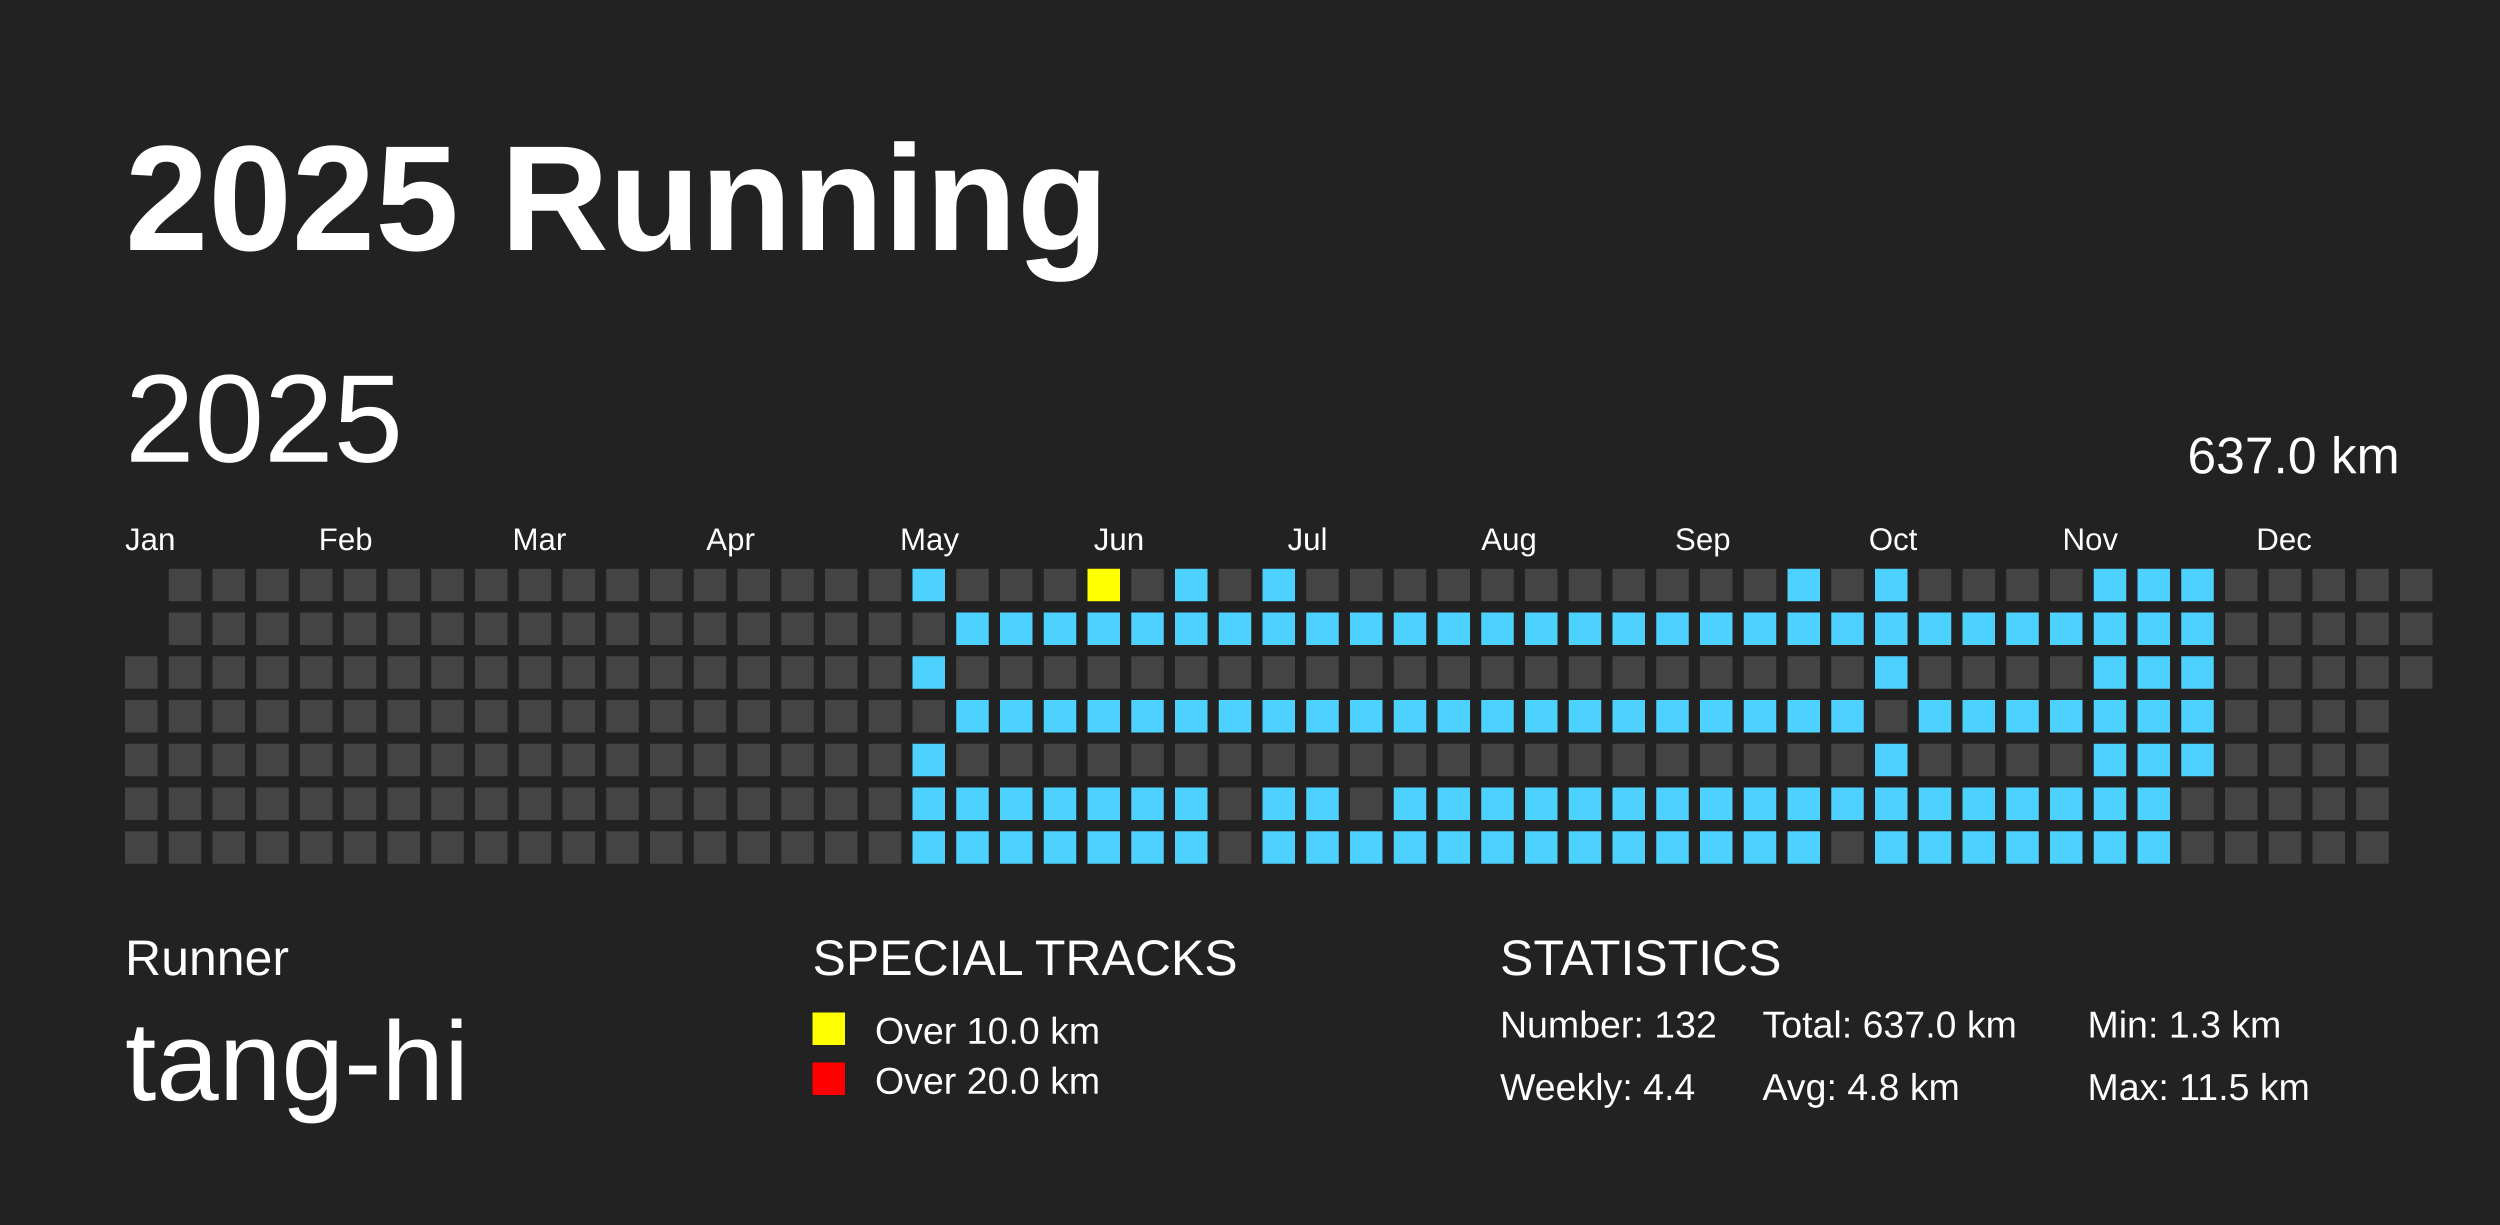
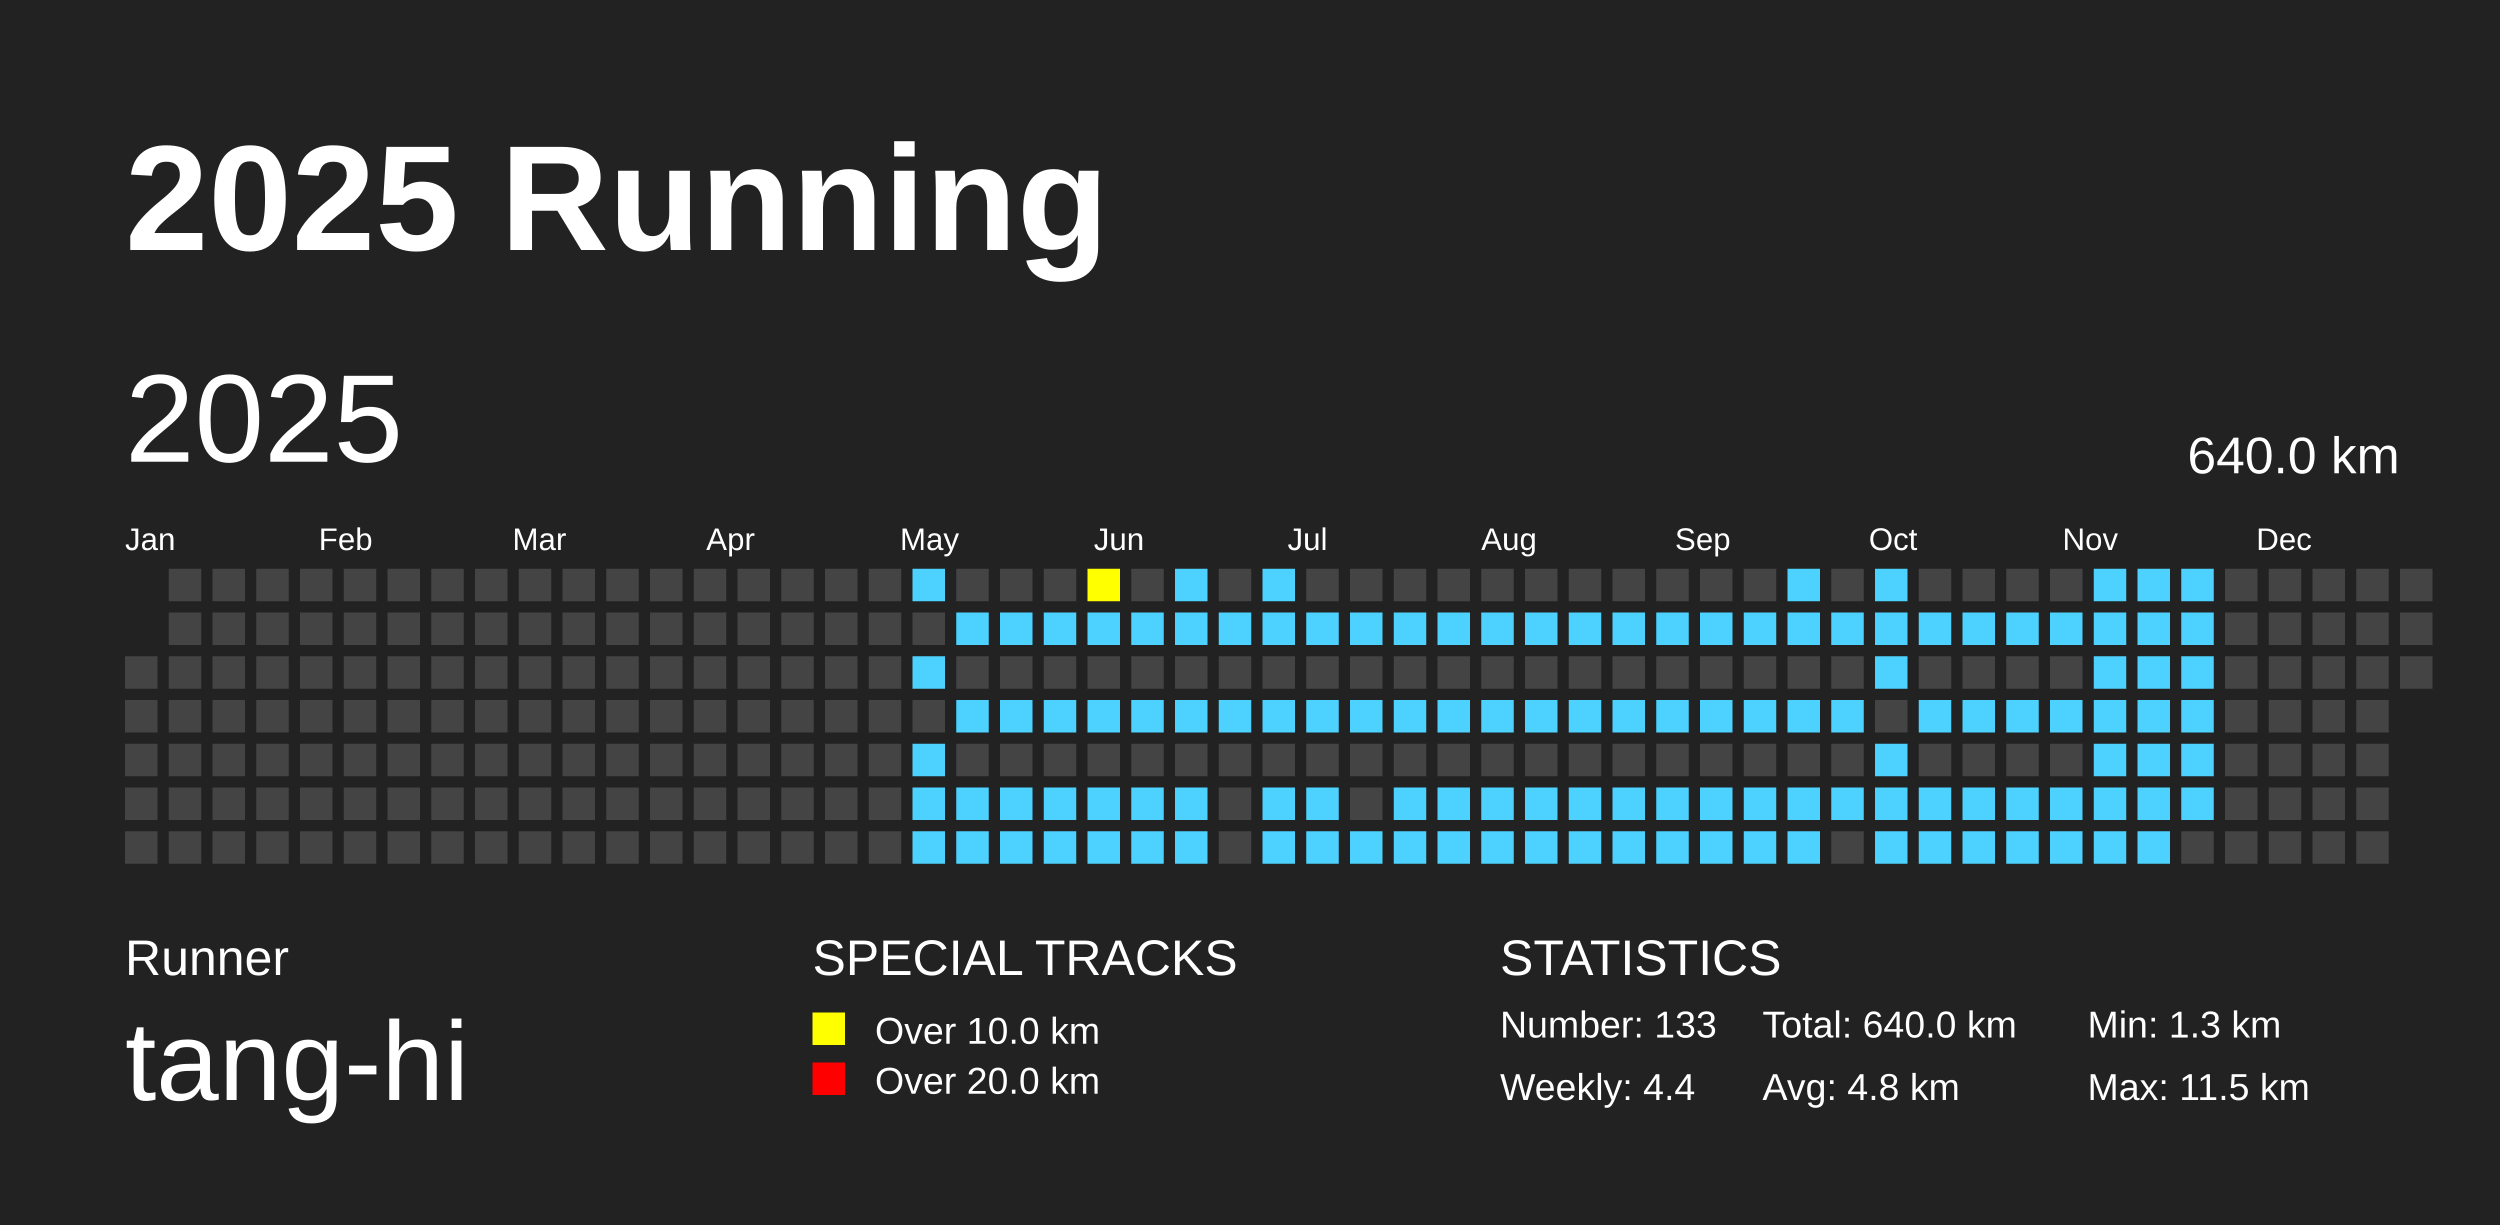
<svg xmlns="http://www.w3.org/2000/svg" baseProfile="full" height="98mm" version="1.1" viewBox="0,0,200,98" width="200mm">
  <defs />
  <rect fill="#222222" height="98" width="200" x="0" y="0" />
  <text fill="#FFFFFF" style="font-size:12px; font-family:Arial; font-weight:bold;" x="10" y="20">2025 Running</text>
  <text fill="#FFFFFF" style="font-size:4px; font-family:Arial" x="10" y="78">Runner</text>
  <text fill="#FFFFFF" style="font-size:9px; font-family:Arial" x="10" y="88">tang-hi</text>
  <text fill="#FFFFFF" style="font-size:4px; font-family:Arial" x="65" y="78">SPECIAL TRACKS</text>
  <rect fill="yellow" height="2.6" width="2.6" x="65" y="81" />
  <text fill="#FFFFFF" style="font-size:3px; font-family:Arial" x="70" y="83.5">Over 10.0 km</text>
  <rect fill="red" height="2.6" width="2.6" x="65" y="85" />
  <text fill="#FFFFFF" style="font-size:3px; font-family:Arial" x="70" y="87.5">Over 20.0 km</text>
  <text fill="#FFFFFF" style="font-size:4px; font-family:Arial" x="120" y="78">STATISTICS</text>
-   <text fill="#FFFFFF" style="font-size:3px; font-family:Arial" x="120" y="83">Number: 132</text>
+   <text fill="#FFFFFF" style="font-size:3px; font-family:Arial" x="120" y="83">Number: 133</text>
  <text fill="#FFFFFF" style="font-size:3px; font-family:Arial" x="120" y="88">Weekly: 4.4</text>
-   <text fill="#FFFFFF" style="font-size:3px; font-family:Arial" x="141" y="83">Total: 637.0 km</text>
+   <text fill="#FFFFFF" style="font-size:3px; font-family:Arial" x="141" y="83">Total: 640.0 km</text>
  <text fill="#FFFFFF" style="font-size:3px; font-family:Arial" x="141" y="88">Avg: 4.8 km</text>
  <text fill="#FFFFFF" style="font-size:3px; font-family:Arial" x="167" y="83">Min: 1.3 km</text>
  <text fill="#FFFFFF" style="font-size:3px; font-family:Arial" x="167" y="88">Max: 11.5 km</text>
  <text dominant-baseline="hanging" fill="#FFFFFF" style="font-size:10.0px; font-family:Arial;" x="10" y="30">2025</text>
-   <text dominant-baseline="hanging" fill="#FFFFFF" style="font-size:4.125px; font-family:Arial;" x="175" y="35">637.0 km</text>
+   <text dominant-baseline="hanging" fill="#FFFFFF" style="font-size:4.125px; font-family:Arial;" x="175" y="35">640.0 km</text>
  <text fill="#FFFFFF" style="font-size:2.5px; font-family:Arial" x="10.0" y="44">Jan</text>
  <text fill="#FFFFFF" style="font-size:2.5px; font-family:Arial" x="25.5" y="44">Feb</text>
  <text fill="#FFFFFF" style="font-size:2.5px; font-family:Arial" x="41.0" y="44">Mar</text>
  <text fill="#FFFFFF" style="font-size:2.5px; font-family:Arial" x="56.5" y="44">Apr</text>
  <text fill="#FFFFFF" style="font-size:2.5px; font-family:Arial" x="72.0" y="44">May</text>
  <text fill="#FFFFFF" style="font-size:2.5px; font-family:Arial" x="87.5" y="44">Jun</text>
  <text fill="#FFFFFF" style="font-size:2.5px; font-family:Arial" x="103.0" y="44">Jul</text>
  <text fill="#FFFFFF" style="font-size:2.5px; font-family:Arial" x="118.5" y="44">Aug</text>
  <text fill="#FFFFFF" style="font-size:2.5px; font-family:Arial" x="134.0" y="44">Sep</text>
  <text fill="#FFFFFF" style="font-size:2.5px; font-family:Arial" x="149.5" y="44">Oct</text>
  <text fill="#FFFFFF" style="font-size:2.5px; font-family:Arial" x="165.0" y="44">Nov</text>
  <text fill="#FFFFFF" style="font-size:2.5px; font-family:Arial" x="180.5" y="44">Dec</text>
  <rect fill="#444444" height="2.6" width="2.6" x="10.0" y="52.5" />
  <rect fill="#444444" height="2.6" width="2.6" x="10.0" y="56.0" />
  <rect fill="#444444" height="2.6" width="2.6" x="10.0" y="59.5" />
  <rect fill="#444444" height="2.6" width="2.6" x="10.0" y="63.0" />
  <rect fill="#444444" height="2.6" width="2.6" x="10.0" y="66.5" />
  <rect fill="#444444" height="2.6" width="2.6" x="13.5" y="45.5" />
  <rect fill="#444444" height="2.6" width="2.6" x="13.5" y="49.0" />
  <rect fill="#444444" height="2.6" width="2.6" x="13.5" y="52.5" />
  <rect fill="#444444" height="2.6" width="2.6" x="13.5" y="56.0" />
  <rect fill="#444444" height="2.6" width="2.6" x="13.5" y="59.5" />
  <rect fill="#444444" height="2.6" width="2.6" x="13.5" y="63.0" />
  <rect fill="#444444" height="2.6" width="2.6" x="13.5" y="66.5" />
  <rect fill="#444444" height="2.6" width="2.6" x="17.0" y="45.5" />
  <rect fill="#444444" height="2.6" width="2.6" x="17.0" y="49.0" />
  <rect fill="#444444" height="2.6" width="2.6" x="17.0" y="52.5" />
  <rect fill="#444444" height="2.6" width="2.6" x="17.0" y="56.0" />
  <rect fill="#444444" height="2.6" width="2.6" x="17.0" y="59.5" />
  <rect fill="#444444" height="2.6" width="2.6" x="17.0" y="63.0" />
  <rect fill="#444444" height="2.6" width="2.6" x="17.0" y="66.5" />
  <rect fill="#444444" height="2.6" width="2.6" x="20.5" y="45.5" />
  <rect fill="#444444" height="2.6" width="2.6" x="20.5" y="49.0" />
  <rect fill="#444444" height="2.6" width="2.6" x="20.5" y="52.5" />
  <rect fill="#444444" height="2.6" width="2.6" x="20.5" y="56.0" />
  <rect fill="#444444" height="2.6" width="2.6" x="20.5" y="59.5" />
  <rect fill="#444444" height="2.6" width="2.6" x="20.5" y="63.0" />
  <rect fill="#444444" height="2.6" width="2.6" x="20.5" y="66.5" />
  <rect fill="#444444" height="2.6" width="2.6" x="24.0" y="45.5" />
  <rect fill="#444444" height="2.6" width="2.6" x="24.0" y="49.0" />
  <rect fill="#444444" height="2.6" width="2.6" x="24.0" y="52.5" />
  <rect fill="#444444" height="2.6" width="2.6" x="24.0" y="56.0" />
  <rect fill="#444444" height="2.6" width="2.6" x="24.0" y="59.5" />
  <rect fill="#444444" height="2.6" width="2.6" x="24.0" y="63.0" />
  <rect fill="#444444" height="2.6" width="2.6" x="24.0" y="66.5" />
  <rect fill="#444444" height="2.6" width="2.6" x="27.5" y="45.5" />
  <rect fill="#444444" height="2.6" width="2.6" x="27.5" y="49.0" />
  <rect fill="#444444" height="2.6" width="2.6" x="27.5" y="52.5" />
  <rect fill="#444444" height="2.6" width="2.6" x="27.5" y="56.0" />
  <rect fill="#444444" height="2.6" width="2.6" x="27.5" y="59.5" />
  <rect fill="#444444" height="2.6" width="2.6" x="27.5" y="63.0" />
  <rect fill="#444444" height="2.6" width="2.6" x="27.5" y="66.5" />
  <rect fill="#444444" height="2.6" width="2.6" x="31.0" y="45.5" />
  <rect fill="#444444" height="2.6" width="2.6" x="31.0" y="49.0" />
  <rect fill="#444444" height="2.6" width="2.6" x="31.0" y="52.5" />
  <rect fill="#444444" height="2.6" width="2.6" x="31.0" y="56.0" />
  <rect fill="#444444" height="2.6" width="2.6" x="31.0" y="59.5" />
  <rect fill="#444444" height="2.6" width="2.6" x="31.0" y="63.0" />
  <rect fill="#444444" height="2.6" width="2.6" x="31.0" y="66.5" />
  <rect fill="#444444" height="2.6" width="2.6" x="34.5" y="45.5" />
  <rect fill="#444444" height="2.6" width="2.6" x="34.5" y="49.0" />
  <rect fill="#444444" height="2.6" width="2.6" x="34.5" y="52.5" />
  <rect fill="#444444" height="2.6" width="2.6" x="34.5" y="56.0" />
  <rect fill="#444444" height="2.6" width="2.6" x="34.5" y="59.5" />
  <rect fill="#444444" height="2.6" width="2.6" x="34.5" y="63.0" />
  <rect fill="#444444" height="2.6" width="2.6" x="34.5" y="66.5" />
  <rect fill="#444444" height="2.6" width="2.6" x="38.0" y="45.5" />
  <rect fill="#444444" height="2.6" width="2.6" x="38.0" y="49.0" />
  <rect fill="#444444" height="2.6" width="2.6" x="38.0" y="52.5" />
  <rect fill="#444444" height="2.6" width="2.6" x="38.0" y="56.0" />
  <rect fill="#444444" height="2.6" width="2.6" x="38.0" y="59.5" />
  <rect fill="#444444" height="2.6" width="2.6" x="38.0" y="63.0" />
  <rect fill="#444444" height="2.6" width="2.6" x="38.0" y="66.5" />
  <rect fill="#444444" height="2.6" width="2.6" x="41.5" y="45.5" />
  <rect fill="#444444" height="2.6" width="2.6" x="41.5" y="49.0" />
  <rect fill="#444444" height="2.6" width="2.6" x="41.5" y="52.5" />
  <rect fill="#444444" height="2.6" width="2.6" x="41.5" y="56.0" />
  <rect fill="#444444" height="2.6" width="2.6" x="41.5" y="59.5" />
  <rect fill="#444444" height="2.6" width="2.6" x="41.5" y="63.0" />
  <rect fill="#444444" height="2.6" width="2.6" x="41.5" y="66.5" />
  <rect fill="#444444" height="2.6" width="2.6" x="45.0" y="45.5" />
  <rect fill="#444444" height="2.6" width="2.6" x="45.0" y="49.0" />
  <rect fill="#444444" height="2.6" width="2.6" x="45.0" y="52.5" />
  <rect fill="#444444" height="2.6" width="2.6" x="45.0" y="56.0" />
  <rect fill="#444444" height="2.6" width="2.6" x="45.0" y="59.5" />
  <rect fill="#444444" height="2.6" width="2.6" x="45.0" y="63.0" />
  <rect fill="#444444" height="2.6" width="2.6" x="45.0" y="66.5" />
  <rect fill="#444444" height="2.6" width="2.6" x="48.5" y="45.5" />
  <rect fill="#444444" height="2.6" width="2.6" x="48.5" y="49.0" />
  <rect fill="#444444" height="2.6" width="2.6" x="48.5" y="52.5" />
  <rect fill="#444444" height="2.6" width="2.6" x="48.5" y="56.0" />
  <rect fill="#444444" height="2.6" width="2.6" x="48.5" y="59.5" />
  <rect fill="#444444" height="2.6" width="2.6" x="48.5" y="63.0" />
  <rect fill="#444444" height="2.6" width="2.6" x="48.5" y="66.5" />
  <rect fill="#444444" height="2.6" width="2.6" x="52.0" y="45.5" />
  <rect fill="#444444" height="2.6" width="2.6" x="52.0" y="49.0" />
  <rect fill="#444444" height="2.6" width="2.6" x="52.0" y="52.5" />
  <rect fill="#444444" height="2.6" width="2.6" x="52.0" y="56.0" />
  <rect fill="#444444" height="2.6" width="2.6" x="52.0" y="59.5" />
  <rect fill="#444444" height="2.6" width="2.6" x="52.0" y="63.0" />
  <rect fill="#444444" height="2.6" width="2.6" x="52.0" y="66.5" />
  <rect fill="#444444" height="2.6" width="2.6" x="55.5" y="45.5" />
  <rect fill="#444444" height="2.6" width="2.6" x="55.5" y="49.0" />
  <rect fill="#444444" height="2.6" width="2.6" x="55.5" y="52.5" />
  <rect fill="#444444" height="2.6" width="2.6" x="55.5" y="56.0" />
  <rect fill="#444444" height="2.6" width="2.6" x="55.5" y="59.5" />
  <rect fill="#444444" height="2.6" width="2.6" x="55.5" y="63.0" />
  <rect fill="#444444" height="2.6" width="2.6" x="55.5" y="66.5" />
  <rect fill="#444444" height="2.6" width="2.6" x="59.0" y="45.5" />
  <rect fill="#444444" height="2.6" width="2.6" x="59.0" y="49.0" />
  <rect fill="#444444" height="2.6" width="2.6" x="59.0" y="52.5" />
  <rect fill="#444444" height="2.6" width="2.6" x="59.0" y="56.0" />
  <rect fill="#444444" height="2.6" width="2.6" x="59.0" y="59.5" />
  <rect fill="#444444" height="2.6" width="2.6" x="59.0" y="63.0" />
  <rect fill="#444444" height="2.6" width="2.6" x="59.0" y="66.5" />
  <rect fill="#444444" height="2.6" width="2.6" x="62.5" y="45.5" />
  <rect fill="#444444" height="2.6" width="2.6" x="62.5" y="49.0" />
  <rect fill="#444444" height="2.6" width="2.6" x="62.5" y="52.5" />
  <rect fill="#444444" height="2.6" width="2.6" x="62.5" y="56.0" />
  <rect fill="#444444" height="2.6" width="2.6" x="62.5" y="59.5" />
  <rect fill="#444444" height="2.6" width="2.6" x="62.5" y="63.0" />
  <rect fill="#444444" height="2.6" width="2.6" x="62.5" y="66.5" />
  <rect fill="#444444" height="2.6" width="2.6" x="66.0" y="45.5" />
  <rect fill="#444444" height="2.6" width="2.6" x="66.0" y="49.0" />
  <rect fill="#444444" height="2.6" width="2.6" x="66.0" y="52.5" />
  <rect fill="#444444" height="2.6" width="2.6" x="66.0" y="56.0" />
  <rect fill="#444444" height="2.6" width="2.6" x="66.0" y="59.5" />
  <rect fill="#444444" height="2.6" width="2.6" x="66.0" y="63.0" />
  <rect fill="#444444" height="2.6" width="2.6" x="66.0" y="66.5" />
  <rect fill="#444444" height="2.6" width="2.6" x="69.5" y="45.5" />
  <rect fill="#444444" height="2.6" width="2.6" x="69.5" y="49.0" />
  <rect fill="#444444" height="2.6" width="2.6" x="69.5" y="52.5" />
  <rect fill="#444444" height="2.6" width="2.6" x="69.5" y="56.0" />
  <rect fill="#444444" height="2.6" width="2.6" x="69.5" y="59.5" />
  <rect fill="#444444" height="2.6" width="2.6" x="69.5" y="63.0" />
  <rect fill="#444444" height="2.6" width="2.6" x="69.5" y="66.5" />
  <rect fill="#4DD2FF" height="2.6" width="2.6" x="73.0" y="45.5" />
  <rect fill="#444444" height="2.6" width="2.6" x="73.0" y="49.0" />
  <rect fill="#4DD2FF" height="2.6" width="2.6" x="73.0" y="52.5" />
  <rect fill="#444444" height="2.6" width="2.6" x="73.0" y="56.0" />
  <rect fill="#4DD2FF" height="2.6" width="2.6" x="73.0" y="59.5" />
  <rect fill="#4DD2FF" height="2.6" width="2.6" x="73.0" y="63.0" />
  <rect fill="#4DD2FF" height="2.6" width="2.6" x="73.0" y="66.5" />
  <rect fill="#444444" height="2.6" width="2.6" x="76.5" y="45.5" />
  <rect fill="#4DD2FF" height="2.6" width="2.6" x="76.5" y="49.0" />
  <rect fill="#444444" height="2.6" width="2.6" x="76.5" y="52.5" />
  <rect fill="#4DD2FF" height="2.6" width="2.6" x="76.5" y="56.0" />
  <rect fill="#444444" height="2.6" width="2.6" x="76.5" y="59.5" />
  <rect fill="#4DD2FF" height="2.6" width="2.6" x="76.5" y="63.0" />
  <rect fill="#4DD2FF" height="2.6" width="2.6" x="76.5" y="66.5" />
  <rect fill="#444444" height="2.6" width="2.6" x="80.0" y="45.5" />
  <rect fill="#4DD2FF" height="2.6" width="2.6" x="80.0" y="49.0" />
  <rect fill="#444444" height="2.6" width="2.6" x="80.0" y="52.5" />
  <rect fill="#4DD2FF" height="2.6" width="2.6" x="80.0" y="56.0" />
  <rect fill="#444444" height="2.6" width="2.6" x="80.0" y="59.5" />
  <rect fill="#4DD2FF" height="2.6" width="2.6" x="80.0" y="63.0" />
  <rect fill="#4DD2FF" height="2.6" width="2.6" x="80.0" y="66.5" />
  <rect fill="#444444" height="2.6" width="2.6" x="83.5" y="45.5" />
  <rect fill="#4DD2FF" height="2.6" width="2.6" x="83.5" y="49.0" />
  <rect fill="#444444" height="2.6" width="2.6" x="83.5" y="52.5" />
  <rect fill="#4DD2FF" height="2.6" width="2.6" x="83.5" y="56.0" />
  <rect fill="#444444" height="2.6" width="2.6" x="83.5" y="59.5" />
  <rect fill="#4DD2FF" height="2.6" width="2.6" x="83.5" y="63.0" />
  <rect fill="#4DD2FF" height="2.6" width="2.6" x="83.5" y="66.5" />
  <rect fill="yellow" height="2.6" width="2.6" x="87.0" y="45.5" />
  <rect fill="#4DD2FF" height="2.6" width="2.6" x="87.0" y="49.0" />
  <rect fill="#444444" height="2.6" width="2.6" x="87.0" y="52.5" />
  <rect fill="#4DD2FF" height="2.6" width="2.6" x="87.0" y="56.0" />
  <rect fill="#444444" height="2.6" width="2.6" x="87.0" y="59.5" />
  <rect fill="#4DD2FF" height="2.6" width="2.6" x="87.0" y="63.0" />
  <rect fill="#4DD2FF" height="2.6" width="2.6" x="87.0" y="66.5" />
  <rect fill="#444444" height="2.6" width="2.6" x="90.5" y="45.5" />
  <rect fill="#4DD2FF" height="2.6" width="2.6" x="90.5" y="49.0" />
  <rect fill="#444444" height="2.6" width="2.6" x="90.5" y="52.5" />
  <rect fill="#4DD2FF" height="2.6" width="2.6" x="90.5" y="56.0" />
  <rect fill="#444444" height="2.6" width="2.6" x="90.5" y="59.5" />
  <rect fill="#4DD2FF" height="2.6" width="2.6" x="90.5" y="63.0" />
  <rect fill="#4DD2FF" height="2.6" width="2.6" x="90.5" y="66.5" />
  <rect fill="#4DD2FF" height="2.6" width="2.6" x="94.0" y="45.5" />
  <rect fill="#4DD2FF" height="2.6" width="2.6" x="94.0" y="49.0" />
  <rect fill="#444444" height="2.6" width="2.6" x="94.0" y="52.5" />
  <rect fill="#4DD2FF" height="2.6" width="2.6" x="94.0" y="56.0" />
  <rect fill="#444444" height="2.6" width="2.6" x="94.0" y="59.5" />
  <rect fill="#4DD2FF" height="2.6" width="2.6" x="94.0" y="63.0" />
  <rect fill="#4DD2FF" height="2.6" width="2.6" x="94.0" y="66.5" />
  <rect fill="#444444" height="2.6" width="2.6" x="97.5" y="45.5" />
  <rect fill="#4DD2FF" height="2.6" width="2.6" x="97.5" y="49.0" />
  <rect fill="#444444" height="2.6" width="2.6" x="97.5" y="52.5" />
  <rect fill="#4DD2FF" height="2.6" width="2.6" x="97.5" y="56.0" />
  <rect fill="#444444" height="2.6" width="2.6" x="97.5" y="59.5" />
  <rect fill="#444444" height="2.6" width="2.6" x="97.5" y="63.0" />
  <rect fill="#444444" height="2.6" width="2.6" x="97.5" y="66.5" />
  <rect fill="#4DD2FF" height="2.6" width="2.6" x="101.0" y="45.5" />
  <rect fill="#4DD2FF" height="2.6" width="2.6" x="101.0" y="49.0" />
  <rect fill="#444444" height="2.6" width="2.6" x="101.0" y="52.5" />
  <rect fill="#4DD2FF" height="2.6" width="2.6" x="101.0" y="56.0" />
  <rect fill="#444444" height="2.6" width="2.6" x="101.0" y="59.5" />
  <rect fill="#4DD2FF" height="2.6" width="2.6" x="101.0" y="63.0" />
  <rect fill="#4DD2FF" height="2.6" width="2.6" x="101.0" y="66.5" />
  <rect fill="#444444" height="2.6" width="2.6" x="104.5" y="45.5" />
  <rect fill="#4DD2FF" height="2.6" width="2.6" x="104.5" y="49.0" />
  <rect fill="#444444" height="2.6" width="2.6" x="104.5" y="52.5" />
  <rect fill="#4DD2FF" height="2.6" width="2.6" x="104.5" y="56.0" />
  <rect fill="#444444" height="2.6" width="2.6" x="104.5" y="59.5" />
  <rect fill="#4DD2FF" height="2.6" width="2.6" x="104.5" y="63.0" />
  <rect fill="#4DD2FF" height="2.6" width="2.6" x="104.5" y="66.5" />
  <rect fill="#444444" height="2.6" width="2.6" x="108.0" y="45.5" />
  <rect fill="#4DD2FF" height="2.6" width="2.6" x="108.0" y="49.0" />
  <rect fill="#444444" height="2.6" width="2.6" x="108.0" y="52.5" />
  <rect fill="#4DD2FF" height="2.6" width="2.6" x="108.0" y="56.0" />
  <rect fill="#444444" height="2.6" width="2.6" x="108.0" y="59.5" />
  <rect fill="#444444" height="2.6" width="2.6" x="108.0" y="63.0" />
  <rect fill="#4DD2FF" height="2.6" width="2.6" x="108.0" y="66.5" />
  <rect fill="#444444" height="2.6" width="2.6" x="111.5" y="45.5" />
  <rect fill="#4DD2FF" height="2.6" width="2.6" x="111.5" y="49.0" />
  <rect fill="#444444" height="2.6" width="2.6" x="111.5" y="52.5" />
  <rect fill="#4DD2FF" height="2.6" width="2.6" x="111.5" y="56.0" />
  <rect fill="#444444" height="2.6" width="2.6" x="111.5" y="59.5" />
  <rect fill="#4DD2FF" height="2.6" width="2.6" x="111.5" y="63.0" />
  <rect fill="#4DD2FF" height="2.6" width="2.6" x="111.5" y="66.5" />
  <rect fill="#444444" height="2.6" width="2.6" x="115.0" y="45.5" />
  <rect fill="#4DD2FF" height="2.6" width="2.6" x="115.0" y="49.0" />
  <rect fill="#444444" height="2.6" width="2.6" x="115.0" y="52.5" />
  <rect fill="#4DD2FF" height="2.6" width="2.6" x="115.0" y="56.0" />
  <rect fill="#444444" height="2.6" width="2.6" x="115.0" y="59.5" />
  <rect fill="#4DD2FF" height="2.6" width="2.6" x="115.0" y="63.0" />
  <rect fill="#4DD2FF" height="2.6" width="2.6" x="115.0" y="66.5" />
  <rect fill="#444444" height="2.6" width="2.6" x="118.5" y="45.5" />
  <rect fill="#4DD2FF" height="2.6" width="2.6" x="118.5" y="49.0" />
  <rect fill="#444444" height="2.6" width="2.6" x="118.5" y="52.5" />
  <rect fill="#4DD2FF" height="2.6" width="2.6" x="118.5" y="56.0" />
  <rect fill="#444444" height="2.6" width="2.6" x="118.5" y="59.5" />
  <rect fill="#4DD2FF" height="2.6" width="2.6" x="118.5" y="63.0" />
  <rect fill="#4DD2FF" height="2.6" width="2.6" x="118.5" y="66.5" />
  <rect fill="#444444" height="2.6" width="2.6" x="122.0" y="45.5" />
  <rect fill="#4DD2FF" height="2.6" width="2.6" x="122.0" y="49.0" />
  <rect fill="#444444" height="2.6" width="2.6" x="122.0" y="52.5" />
  <rect fill="#4DD2FF" height="2.6" width="2.6" x="122.0" y="56.0" />
  <rect fill="#444444" height="2.6" width="2.6" x="122.0" y="59.5" />
  <rect fill="#4DD2FF" height="2.6" width="2.6" x="122.0" y="63.0" />
  <rect fill="#4DD2FF" height="2.6" width="2.6" x="122.0" y="66.5" />
  <rect fill="#444444" height="2.6" width="2.6" x="125.5" y="45.5" />
  <rect fill="#4DD2FF" height="2.6" width="2.6" x="125.5" y="49.0" />
  <rect fill="#444444" height="2.6" width="2.6" x="125.5" y="52.5" />
  <rect fill="#4DD2FF" height="2.6" width="2.6" x="125.5" y="56.0" />
  <rect fill="#444444" height="2.6" width="2.6" x="125.5" y="59.5" />
  <rect fill="#4DD2FF" height="2.6" width="2.6" x="125.5" y="63.0" />
  <rect fill="#4DD2FF" height="2.6" width="2.6" x="125.5" y="66.5" />
  <rect fill="#444444" height="2.6" width="2.6" x="129.0" y="45.5" />
  <rect fill="#4DD2FF" height="2.6" width="2.6" x="129.0" y="49.0" />
  <rect fill="#444444" height="2.6" width="2.6" x="129.0" y="52.5" />
  <rect fill="#4DD2FF" height="2.6" width="2.6" x="129.0" y="56.0" />
  <rect fill="#444444" height="2.6" width="2.6" x="129.0" y="59.5" />
  <rect fill="#4DD2FF" height="2.6" width="2.6" x="129.0" y="63.0" />
  <rect fill="#4DD2FF" height="2.6" width="2.6" x="129.0" y="66.5" />
  <rect fill="#444444" height="2.6" width="2.6" x="132.5" y="45.5" />
  <rect fill="#4DD2FF" height="2.6" width="2.6" x="132.5" y="49.0" />
  <rect fill="#444444" height="2.6" width="2.6" x="132.5" y="52.5" />
  <rect fill="#4DD2FF" height="2.6" width="2.6" x="132.5" y="56.0" />
  <rect fill="#444444" height="2.6" width="2.6" x="132.5" y="59.5" />
  <rect fill="#4DD2FF" height="2.6" width="2.6" x="132.5" y="63.0" />
  <rect fill="#4DD2FF" height="2.6" width="2.6" x="132.5" y="66.5" />
  <rect fill="#444444" height="2.6" width="2.6" x="136.0" y="45.5" />
  <rect fill="#4DD2FF" height="2.6" width="2.6" x="136.0" y="49.0" />
  <rect fill="#444444" height="2.6" width="2.6" x="136.0" y="52.5" />
  <rect fill="#4DD2FF" height="2.6" width="2.6" x="136.0" y="56.0" />
  <rect fill="#444444" height="2.6" width="2.6" x="136.0" y="59.5" />
  <rect fill="#4DD2FF" height="2.6" width="2.6" x="136.0" y="63.0" />
  <rect fill="#4DD2FF" height="2.6" width="2.6" x="136.0" y="66.5" />
  <rect fill="#444444" height="2.6" width="2.6" x="139.5" y="45.5" />
  <rect fill="#4DD2FF" height="2.6" width="2.6" x="139.5" y="49.0" />
  <rect fill="#444444" height="2.6" width="2.6" x="139.5" y="52.5" />
  <rect fill="#4DD2FF" height="2.6" width="2.6" x="139.5" y="56.0" />
  <rect fill="#444444" height="2.6" width="2.6" x="139.5" y="59.5" />
  <rect fill="#4DD2FF" height="2.6" width="2.6" x="139.5" y="63.0" />
  <rect fill="#4DD2FF" height="2.6" width="2.6" x="139.5" y="66.5" />
  <rect fill="#4DD2FF" height="2.6" width="2.6" x="143.0" y="45.5" />
  <rect fill="#4DD2FF" height="2.6" width="2.6" x="143.0" y="49.0" />
  <rect fill="#444444" height="2.6" width="2.6" x="143.0" y="52.5" />
  <rect fill="#4DD2FF" height="2.6" width="2.6" x="143.0" y="56.0" />
  <rect fill="#444444" height="2.6" width="2.6" x="143.0" y="59.5" />
  <rect fill="#4DD2FF" height="2.6" width="2.6" x="143.0" y="63.0" />
  <rect fill="#4DD2FF" height="2.6" width="2.6" x="143.0" y="66.5" />
  <rect fill="#444444" height="2.6" width="2.6" x="146.5" y="45.5" />
  <rect fill="#4DD2FF" height="2.6" width="2.6" x="146.5" y="49.0" />
  <rect fill="#444444" height="2.6" width="2.6" x="146.5" y="52.5" />
  <rect fill="#4DD2FF" height="2.6" width="2.6" x="146.5" y="56.0" />
  <rect fill="#444444" height="2.6" width="2.6" x="146.5" y="59.5" />
  <rect fill="#4DD2FF" height="2.6" width="2.6" x="146.5" y="63.0" />
  <rect fill="#444444" height="2.6" width="2.6" x="146.5" y="66.5" />
  <rect fill="#4DD2FF" height="2.6" width="2.6" x="150.0" y="45.5" />
  <rect fill="#4DD2FF" height="2.6" width="2.6" x="150.0" y="49.0" />
  <rect fill="#4DD2FF" height="2.6" width="2.6" x="150.0" y="52.5" />
  <rect fill="#444444" height="2.6" width="2.6" x="150.0" y="56.0" />
  <rect fill="#4DD2FF" height="2.6" width="2.6" x="150.0" y="59.5" />
  <rect fill="#4DD2FF" height="2.6" width="2.6" x="150.0" y="63.0" />
  <rect fill="#4DD2FF" height="2.6" width="2.6" x="150.0" y="66.5" />
  <rect fill="#444444" height="2.6" width="2.6" x="153.5" y="45.5" />
  <rect fill="#4DD2FF" height="2.6" width="2.6" x="153.5" y="49.0" />
  <rect fill="#444444" height="2.6" width="2.6" x="153.5" y="52.5" />
  <rect fill="#4DD2FF" height="2.6" width="2.6" x="153.5" y="56.0" />
  <rect fill="#444444" height="2.6" width="2.6" x="153.5" y="59.5" />
  <rect fill="#4DD2FF" height="2.6" width="2.6" x="153.5" y="63.0" />
  <rect fill="#4DD2FF" height="2.6" width="2.6" x="153.5" y="66.5" />
  <rect fill="#444444" height="2.6" width="2.6" x="157.0" y="45.5" />
  <rect fill="#4DD2FF" height="2.6" width="2.6" x="157.0" y="49.0" />
  <rect fill="#444444" height="2.6" width="2.6" x="157.0" y="52.5" />
  <rect fill="#4DD2FF" height="2.6" width="2.6" x="157.0" y="56.0" />
  <rect fill="#444444" height="2.6" width="2.6" x="157.0" y="59.5" />
  <rect fill="#4DD2FF" height="2.6" width="2.6" x="157.0" y="63.0" />
  <rect fill="#4DD2FF" height="2.6" width="2.6" x="157.0" y="66.5" />
  <rect fill="#444444" height="2.6" width="2.6" x="160.5" y="45.5" />
  <rect fill="#4DD2FF" height="2.6" width="2.6" x="160.5" y="49.0" />
  <rect fill="#444444" height="2.6" width="2.6" x="160.5" y="52.5" />
  <rect fill="#4DD2FF" height="2.6" width="2.6" x="160.5" y="56.0" />
  <rect fill="#444444" height="2.6" width="2.6" x="160.5" y="59.5" />
  <rect fill="#4DD2FF" height="2.6" width="2.6" x="160.5" y="63.0" />
  <rect fill="#4DD2FF" height="2.6" width="2.6" x="160.5" y="66.5" />
  <rect fill="#444444" height="2.6" width="2.6" x="164.0" y="45.5" />
  <rect fill="#4DD2FF" height="2.6" width="2.6" x="164.0" y="49.0" />
  <rect fill="#444444" height="2.6" width="2.6" x="164.0" y="52.5" />
  <rect fill="#4DD2FF" height="2.6" width="2.6" x="164.0" y="56.0" />
  <rect fill="#444444" height="2.6" width="2.6" x="164.0" y="59.5" />
  <rect fill="#4DD2FF" height="2.6" width="2.6" x="164.0" y="63.0" />
  <rect fill="#4DD2FF" height="2.6" width="2.6" x="164.0" y="66.5" />
  <rect fill="#4DD2FF" height="2.6" width="2.6" x="167.5" y="45.5" />
  <rect fill="#4DD2FF" height="2.6" width="2.6" x="167.5" y="49.0" />
  <rect fill="#4DD2FF" height="2.6" width="2.6" x="167.5" y="52.5" />
  <rect fill="#4DD2FF" height="2.6" width="2.6" x="167.5" y="56.0" />
  <rect fill="#4DD2FF" height="2.6" width="2.6" x="167.5" y="59.5" />
  <rect fill="#4DD2FF" height="2.6" width="2.6" x="167.5" y="63.0" />
  <rect fill="#4DD2FF" height="2.6" width="2.6" x="167.5" y="66.5" />
  <rect fill="#4DD2FF" height="2.6" width="2.6" x="171.0" y="45.5" />
  <rect fill="#4DD2FF" height="2.6" width="2.6" x="171.0" y="49.0" />
  <rect fill="#4DD2FF" height="2.6" width="2.6" x="171.0" y="52.5" />
  <rect fill="#4DD2FF" height="2.6" width="2.6" x="171.0" y="56.0" />
  <rect fill="#4DD2FF" height="2.6" width="2.6" x="171.0" y="59.5" />
  <rect fill="#4DD2FF" height="2.6" width="2.6" x="171.0" y="63.0" />
  <rect fill="#4DD2FF" height="2.6" width="2.6" x="171.0" y="66.5" />
  <rect fill="#4DD2FF" height="2.6" width="2.6" x="174.5" y="45.5" />
  <rect fill="#4DD2FF" height="2.6" width="2.6" x="174.5" y="49.0" />
  <rect fill="#4DD2FF" height="2.6" width="2.6" x="174.5" y="52.5" />
  <rect fill="#4DD2FF" height="2.6" width="2.6" x="174.5" y="56.0" />
  <rect fill="#4DD2FF" height="2.6" width="2.6" x="174.5" y="59.5" />
-   <rect fill="#444444" height="2.6" width="2.6" x="174.5" y="63.0" />
+   <rect fill="#4DD2FF" height="2.6" width="2.6" x="174.5" y="63.0" />
  <rect fill="#444444" height="2.6" width="2.6" x="174.5" y="66.5" />
  <rect fill="#444444" height="2.6" width="2.6" x="178.0" y="45.5" />
  <rect fill="#444444" height="2.6" width="2.6" x="178.0" y="49.0" />
  <rect fill="#444444" height="2.6" width="2.6" x="178.0" y="52.5" />
  <rect fill="#444444" height="2.6" width="2.6" x="178.0" y="56.0" />
  <rect fill="#444444" height="2.6" width="2.6" x="178.0" y="59.5" />
  <rect fill="#444444" height="2.6" width="2.6" x="178.0" y="63.0" />
  <rect fill="#444444" height="2.6" width="2.6" x="178.0" y="66.5" />
  <rect fill="#444444" height="2.6" width="2.6" x="181.5" y="45.5" />
  <rect fill="#444444" height="2.6" width="2.6" x="181.5" y="49.0" />
  <rect fill="#444444" height="2.6" width="2.6" x="181.5" y="52.5" />
  <rect fill="#444444" height="2.6" width="2.6" x="181.5" y="56.0" />
  <rect fill="#444444" height="2.6" width="2.6" x="181.5" y="59.5" />
  <rect fill="#444444" height="2.6" width="2.6" x="181.5" y="63.0" />
  <rect fill="#444444" height="2.6" width="2.6" x="181.5" y="66.5" />
  <rect fill="#444444" height="2.6" width="2.6" x="185.0" y="45.5" />
  <rect fill="#444444" height="2.6" width="2.6" x="185.0" y="49.0" />
  <rect fill="#444444" height="2.6" width="2.6" x="185.0" y="52.5" />
  <rect fill="#444444" height="2.6" width="2.6" x="185.0" y="56.0" />
  <rect fill="#444444" height="2.6" width="2.6" x="185.0" y="59.5" />
  <rect fill="#444444" height="2.6" width="2.6" x="185.0" y="63.0" />
  <rect fill="#444444" height="2.6" width="2.6" x="185.0" y="66.5" />
  <rect fill="#444444" height="2.6" width="2.6" x="188.5" y="45.5" />
  <rect fill="#444444" height="2.6" width="2.6" x="188.5" y="49.0" />
  <rect fill="#444444" height="2.6" width="2.6" x="188.5" y="52.5" />
  <rect fill="#444444" height="2.6" width="2.6" x="188.5" y="56.0" />
  <rect fill="#444444" height="2.6" width="2.6" x="188.5" y="59.5" />
  <rect fill="#444444" height="2.6" width="2.6" x="188.5" y="63.0" />
  <rect fill="#444444" height="2.6" width="2.6" x="188.5" y="66.5" />
  <rect fill="#444444" height="2.6" width="2.6" x="192.0" y="45.5" />
  <rect fill="#444444" height="2.6" width="2.6" x="192.0" y="49.0" />
  <rect fill="#444444" height="2.6" width="2.6" x="192.0" y="52.5" />
</svg>
